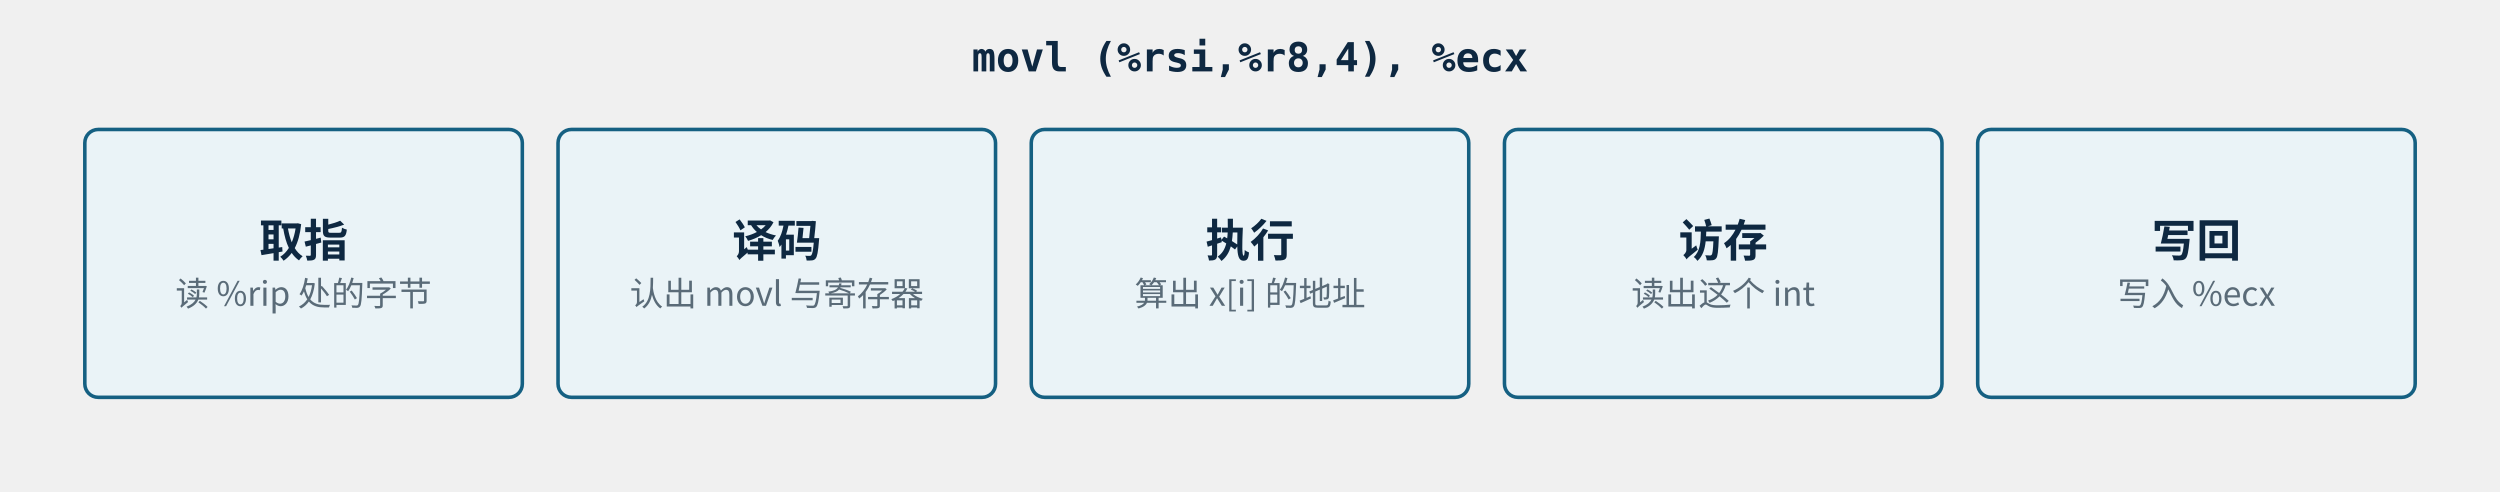
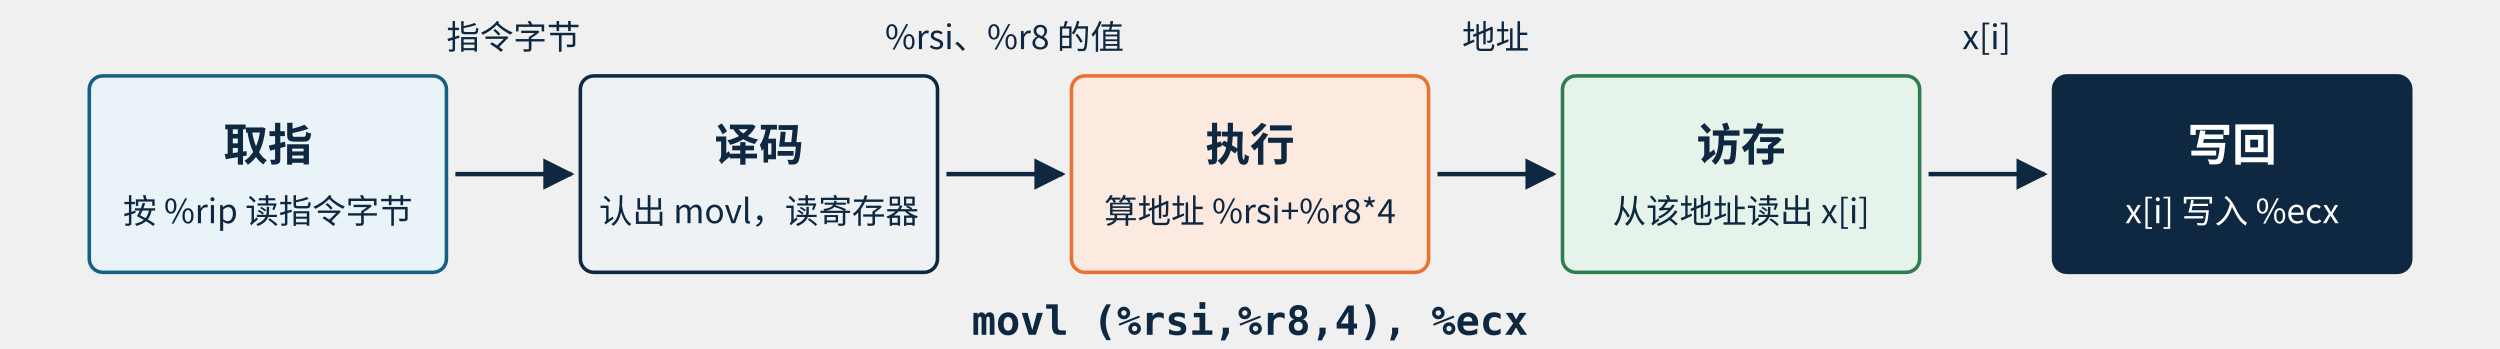
- <svg xmlns="http://www.w3.org/2000/svg" viewBox="0 0 1120 220" width="1120" height="220">
+ <svg xmlns="http://www.w3.org/2000/svg" viewBox="0 0 1120 156" width="1120" height="156">
  <defs>
    <marker id="ah-156082" viewBox="0 0 10 10" refX="9" refY="5" markerWidth="7" markerHeight="7" orient="auto-start-reverse">
      <path d="M0,0 L10,5 L0,10 z" fill="#156082" />
    </marker>
    <marker id="ah-e97132" viewBox="0 0 10 10" refX="9" refY="5" markerWidth="7" markerHeight="7" orient="auto-start-reverse">
      <path d="M0,0 L10,5 L0,10 z" fill="#e97132" />
    </marker>
    <marker id="ah-0e2841" viewBox="0 0 10 10" refX="9" refY="5" markerWidth="7" markerHeight="7" orient="auto-start-reverse">
      <path d="M0,0 L10,5 L0,10 z" fill="#0e2841" />
    </marker>
    <marker id="ah-2e7d4f" viewBox="0 0 10 10" refX="9" refY="5" markerWidth="7" markerHeight="7" orient="auto-start-reverse">
      <path d="M0,0 L10,5 L0,10 z" fill="#2e7d4f" />
    </marker>
    <marker id="ah-c0392b" viewBox="0 0 10 10" refX="9" refY="5" markerWidth="7" markerHeight="7" orient="auto-start-reverse">
      <path d="M0,0 L10,5 L0,10 z" fill="#c0392b" />
    </marker>
    <marker id="ah-5a6b78" viewBox="0 0 10 10" refX="9" refY="5" markerWidth="7" markerHeight="7" orient="auto-start-reverse">
      <path d="M0,0 L10,5 L0,10 z" fill="#5a6b78" />
    </marker>
    <marker id="ah-9fb5c3" viewBox="0 0 10 10" refX="9" refY="5" markerWidth="7" markerHeight="7" orient="auto-start-reverse">
      <path d="M0,0 L10,5 L0,10 z" fill="#9fb5c3" />
    </marker>
  </defs>
-   <text x="560.0" y="32.0" font-family="monospace" font-size="18" font-weight="bold" fill="#0e2841" text-anchor="middle">movl (%rsi,%r8,4), %ecx</text>
-   <rect x="38.0" y="58.0" width="196.0" height="120.0" rx="6" fill="#eaf3f7" stroke="#156082" stroke-width="1.6" />
-   <text x="136.0" y="115.0" font-family="PingFang SC, Noto Sans CJK SC, Source Han Sans SC, sans-serif" font-size="20" font-weight="bold" fill="#0e2841" text-anchor="middle">取指</text>
-   <text x="136.0" y="137.0" font-family="PingFang SC, Noto Sans CJK SC, Source Han Sans SC, sans-serif" font-size="15" font-weight="normal" fill="#5a6b78" text-anchor="middle">读 %rip 处的字节</text>
-   <rect x="250.0" y="58.0" width="196.0" height="120.0" rx="6" fill="#eaf3f7" stroke="#156082" stroke-width="1.6" />
-   <text x="348.0" y="115.0" font-family="PingFang SC, Noto Sans CJK SC, Source Han Sans SC, sans-serif" font-size="20" font-weight="bold" fill="#0e2841" text-anchor="middle">译码</text>
-   <text x="348.0" y="137.0" font-family="PingFang SC, Noto Sans CJK SC, Source Han Sans SC, sans-serif" font-size="15" font-weight="normal" fill="#5a6b78" text-anchor="middle">认出 movl 与寄存器</text>
-   <rect x="462.0" y="58.0" width="196.0" height="120.0" rx="6" fill="#eaf3f7" stroke="#156082" stroke-width="1.6" />
-   <text x="560.0" y="115.0" font-family="PingFang SC, Noto Sans CJK SC, Source Han Sans SC, sans-serif" font-size="20" font-weight="bold" fill="#0e2841" text-anchor="middle">执行</text>
-   <text x="560.0" y="137.0" font-family="PingFang SC, Noto Sans CJK SC, Source Han Sans SC, sans-serif" font-size="15" font-weight="normal" fill="#5a6b78" text-anchor="middle">算出 x[i] 的地址</text>
-   <rect x="674.0" y="58.0" width="196.0" height="120.0" rx="6" fill="#eaf3f7" stroke="#156082" stroke-width="1.6" />
-   <text x="772.0" y="115.0" font-family="PingFang SC, Noto Sans CJK SC, Source Han Sans SC, sans-serif" font-size="20" font-weight="bold" fill="#0e2841" text-anchor="middle">访存</text>
-   <text x="772.0" y="137.0" font-family="PingFang SC, Noto Sans CJK SC, Source Han Sans SC, sans-serif" font-size="15" font-weight="normal" fill="#5a6b78" text-anchor="middle">读出这个 int</text>
-   <rect x="886.0" y="58.0" width="196.0" height="120.0" rx="6" fill="#eaf3f7" stroke="#156082" stroke-width="1.6" />
-   <text x="984.0" y="115.0" font-family="PingFang SC, Noto Sans CJK SC, Source Han Sans SC, sans-serif" font-size="20" font-weight="bold" fill="#0e2841" text-anchor="middle">写回</text>
-   <text x="984.0" y="137.0" font-family="PingFang SC, Noto Sans CJK SC, Source Han Sans SC, sans-serif" font-size="15" font-weight="normal" fill="#5a6b78" text-anchor="middle">写入 %ecx</text>
+   <rect x="40.0" y="34.0" width="160.0" height="88.0" rx="6" fill="#eaf3f7" stroke="#156082" stroke-width="1.6" />
+   <text x="120.0" y="72.0" font-family="PingFang SC, Noto Sans CJK SC, Source Han Sans SC, sans-serif" font-size="20" font-weight="bold" fill="#0e2841" text-anchor="middle">取指</text>
+   <text x="120.0" y="100.0" font-family="PingFang SC, Noto Sans CJK SC, Source Han Sans SC, sans-serif" font-size="15" font-weight="normal" fill="#0e2841" text-anchor="middle">按 %rip 读指令字节</text>
+   <line x1="204.0" y1="78.0" x2="256.0" y2="78.0" stroke="#0e2841" stroke-width="2" marker-end="url(#ah-0e2841)" />
+   <text x="230.0" y="22.0" font-family="PingFang SC, Noto Sans CJK SC, Source Han Sans SC, sans-serif" font-size="15" font-weight="normal" fill="#0e2841" text-anchor="middle">指令字节</text>
+   <rect x="260.0" y="34.0" width="160.0" height="88.0" rx="6" fill="#eef2f4" stroke="#0e2841" stroke-width="1.6" />
+   <text x="340.0" y="72.0" font-family="PingFang SC, Noto Sans CJK SC, Source Han Sans SC, sans-serif" font-size="20" font-weight="bold" fill="#0e2841" text-anchor="middle">译码</text>
+   <text x="340.0" y="100.0" font-family="PingFang SC, Noto Sans CJK SC, Source Han Sans SC, sans-serif" font-size="15" font-weight="normal" fill="#0e2841" text-anchor="middle">认出 movl，读寄存器</text>
+   <line x1="424.0" y1="78.0" x2="476.0" y2="78.0" stroke="#0e2841" stroke-width="2" marker-end="url(#ah-0e2841)" />
+   <text x="450.0" y="22.0" font-family="PingFang SC, Noto Sans CJK SC, Source Han Sans SC, sans-serif" font-size="15" font-weight="normal" fill="#0e2841" text-anchor="middle">%rsi、%r8 的值</text>
+   <rect x="480.0" y="34.0" width="160.0" height="88.0" rx="6" fill="#fce9df" stroke="#e97132" stroke-width="1.6" />
+   <text x="560.0" y="72.0" font-family="PingFang SC, Noto Sans CJK SC, Source Han Sans SC, sans-serif" font-size="20" font-weight="bold" fill="#0e2841" text-anchor="middle">执行</text>
+   <text x="560.0" y="100.0" font-family="PingFang SC, Noto Sans CJK SC, Source Han Sans SC, sans-serif" font-size="15" font-weight="normal" fill="#0e2841" text-anchor="middle">算地址 %rsi+%r8*4</text>
+   <line x1="644.0" y1="78.0" x2="696.0" y2="78.0" stroke="#0e2841" stroke-width="2" marker-end="url(#ah-0e2841)" />
+   <text x="670.0" y="22.0" font-family="PingFang SC, Noto Sans CJK SC, Source Han Sans SC, sans-serif" font-size="15" font-weight="normal" fill="#0e2841" text-anchor="middle">地址</text>
+   <rect x="700.0" y="34.0" width="160.0" height="88.0" rx="6" fill="#e5f3ea" stroke="#2e7d4f" stroke-width="1.6" />
+   <text x="780.0" y="72.0" font-family="PingFang SC, Noto Sans CJK SC, Source Han Sans SC, sans-serif" font-size="20" font-weight="bold" fill="#0e2841" text-anchor="middle">访存</text>
+   <text x="780.0" y="100.0" font-family="PingFang SC, Noto Sans CJK SC, Source Han Sans SC, sans-serif" font-size="15" font-weight="normal" fill="#0e2841" text-anchor="middle">从该地址读出 x[i]</text>
+   <line x1="864.0" y1="78.0" x2="916.0" y2="78.0" stroke="#0e2841" stroke-width="2" marker-end="url(#ah-0e2841)" />
+   <text x="890.0" y="22.0" font-family="PingFang SC, Noto Sans CJK SC, Source Han Sans SC, sans-serif" font-size="15" font-weight="normal" fill="#0e2841" text-anchor="middle">x[i]</text>
+   <rect x="920.0" y="34.0" width="160.0" height="88.0" rx="6" fill="#0e2841" stroke="#0e2841" stroke-width="1.6" />
+   <text x="1000.0" y="72.0" font-family="PingFang SC, Noto Sans CJK SC, Source Han Sans SC, sans-serif" font-size="20" font-weight="bold" fill="#ffffff" text-anchor="middle">写回</text>
+   <text x="1000.0" y="100.0" font-family="PingFang SC, Noto Sans CJK SC, Source Han Sans SC, sans-serif" font-size="15" font-weight="normal" fill="#ffffff" text-anchor="middle">x[i] 写入 %ecx</text>
+   <text x="560.0" y="150.0" font-family="SFMono-Regular, Menlo, DejaVu Sans Mono, Consolas, monospace" font-size="18" font-weight="bold" fill="#0e2841" text-anchor="middle">movl (%rsi,%r8,4), %ecx</text>
</svg>
